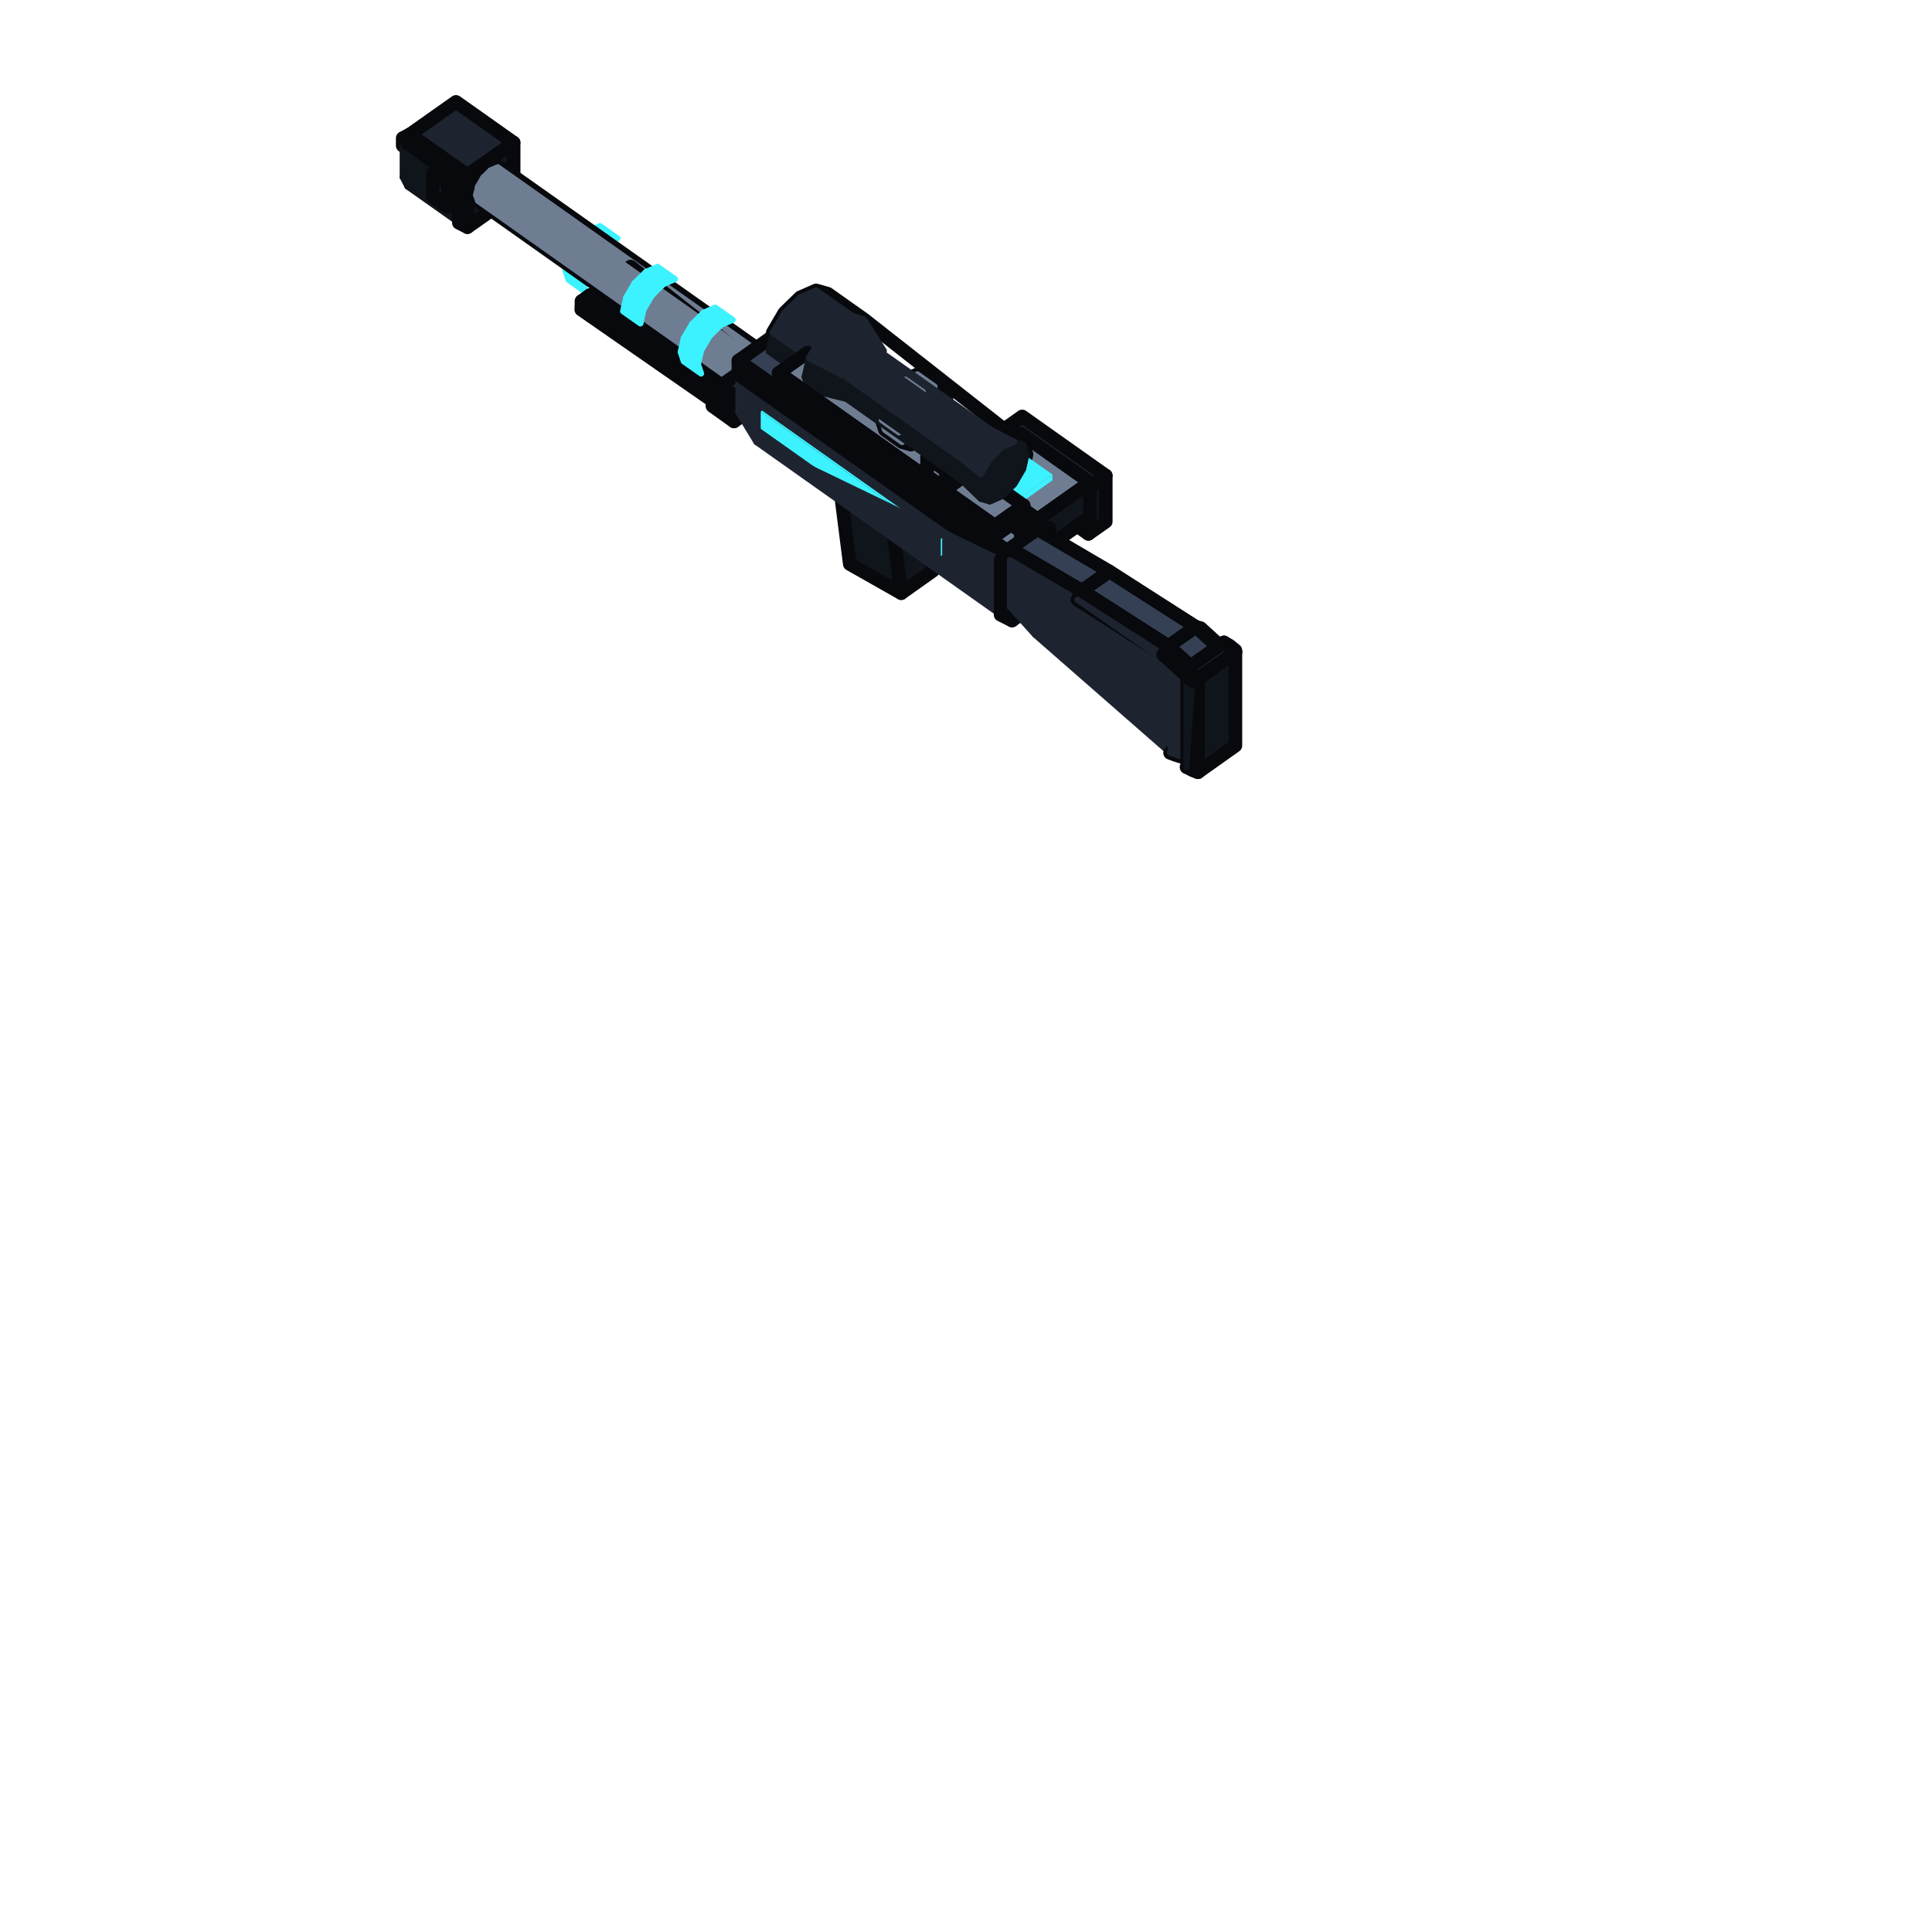
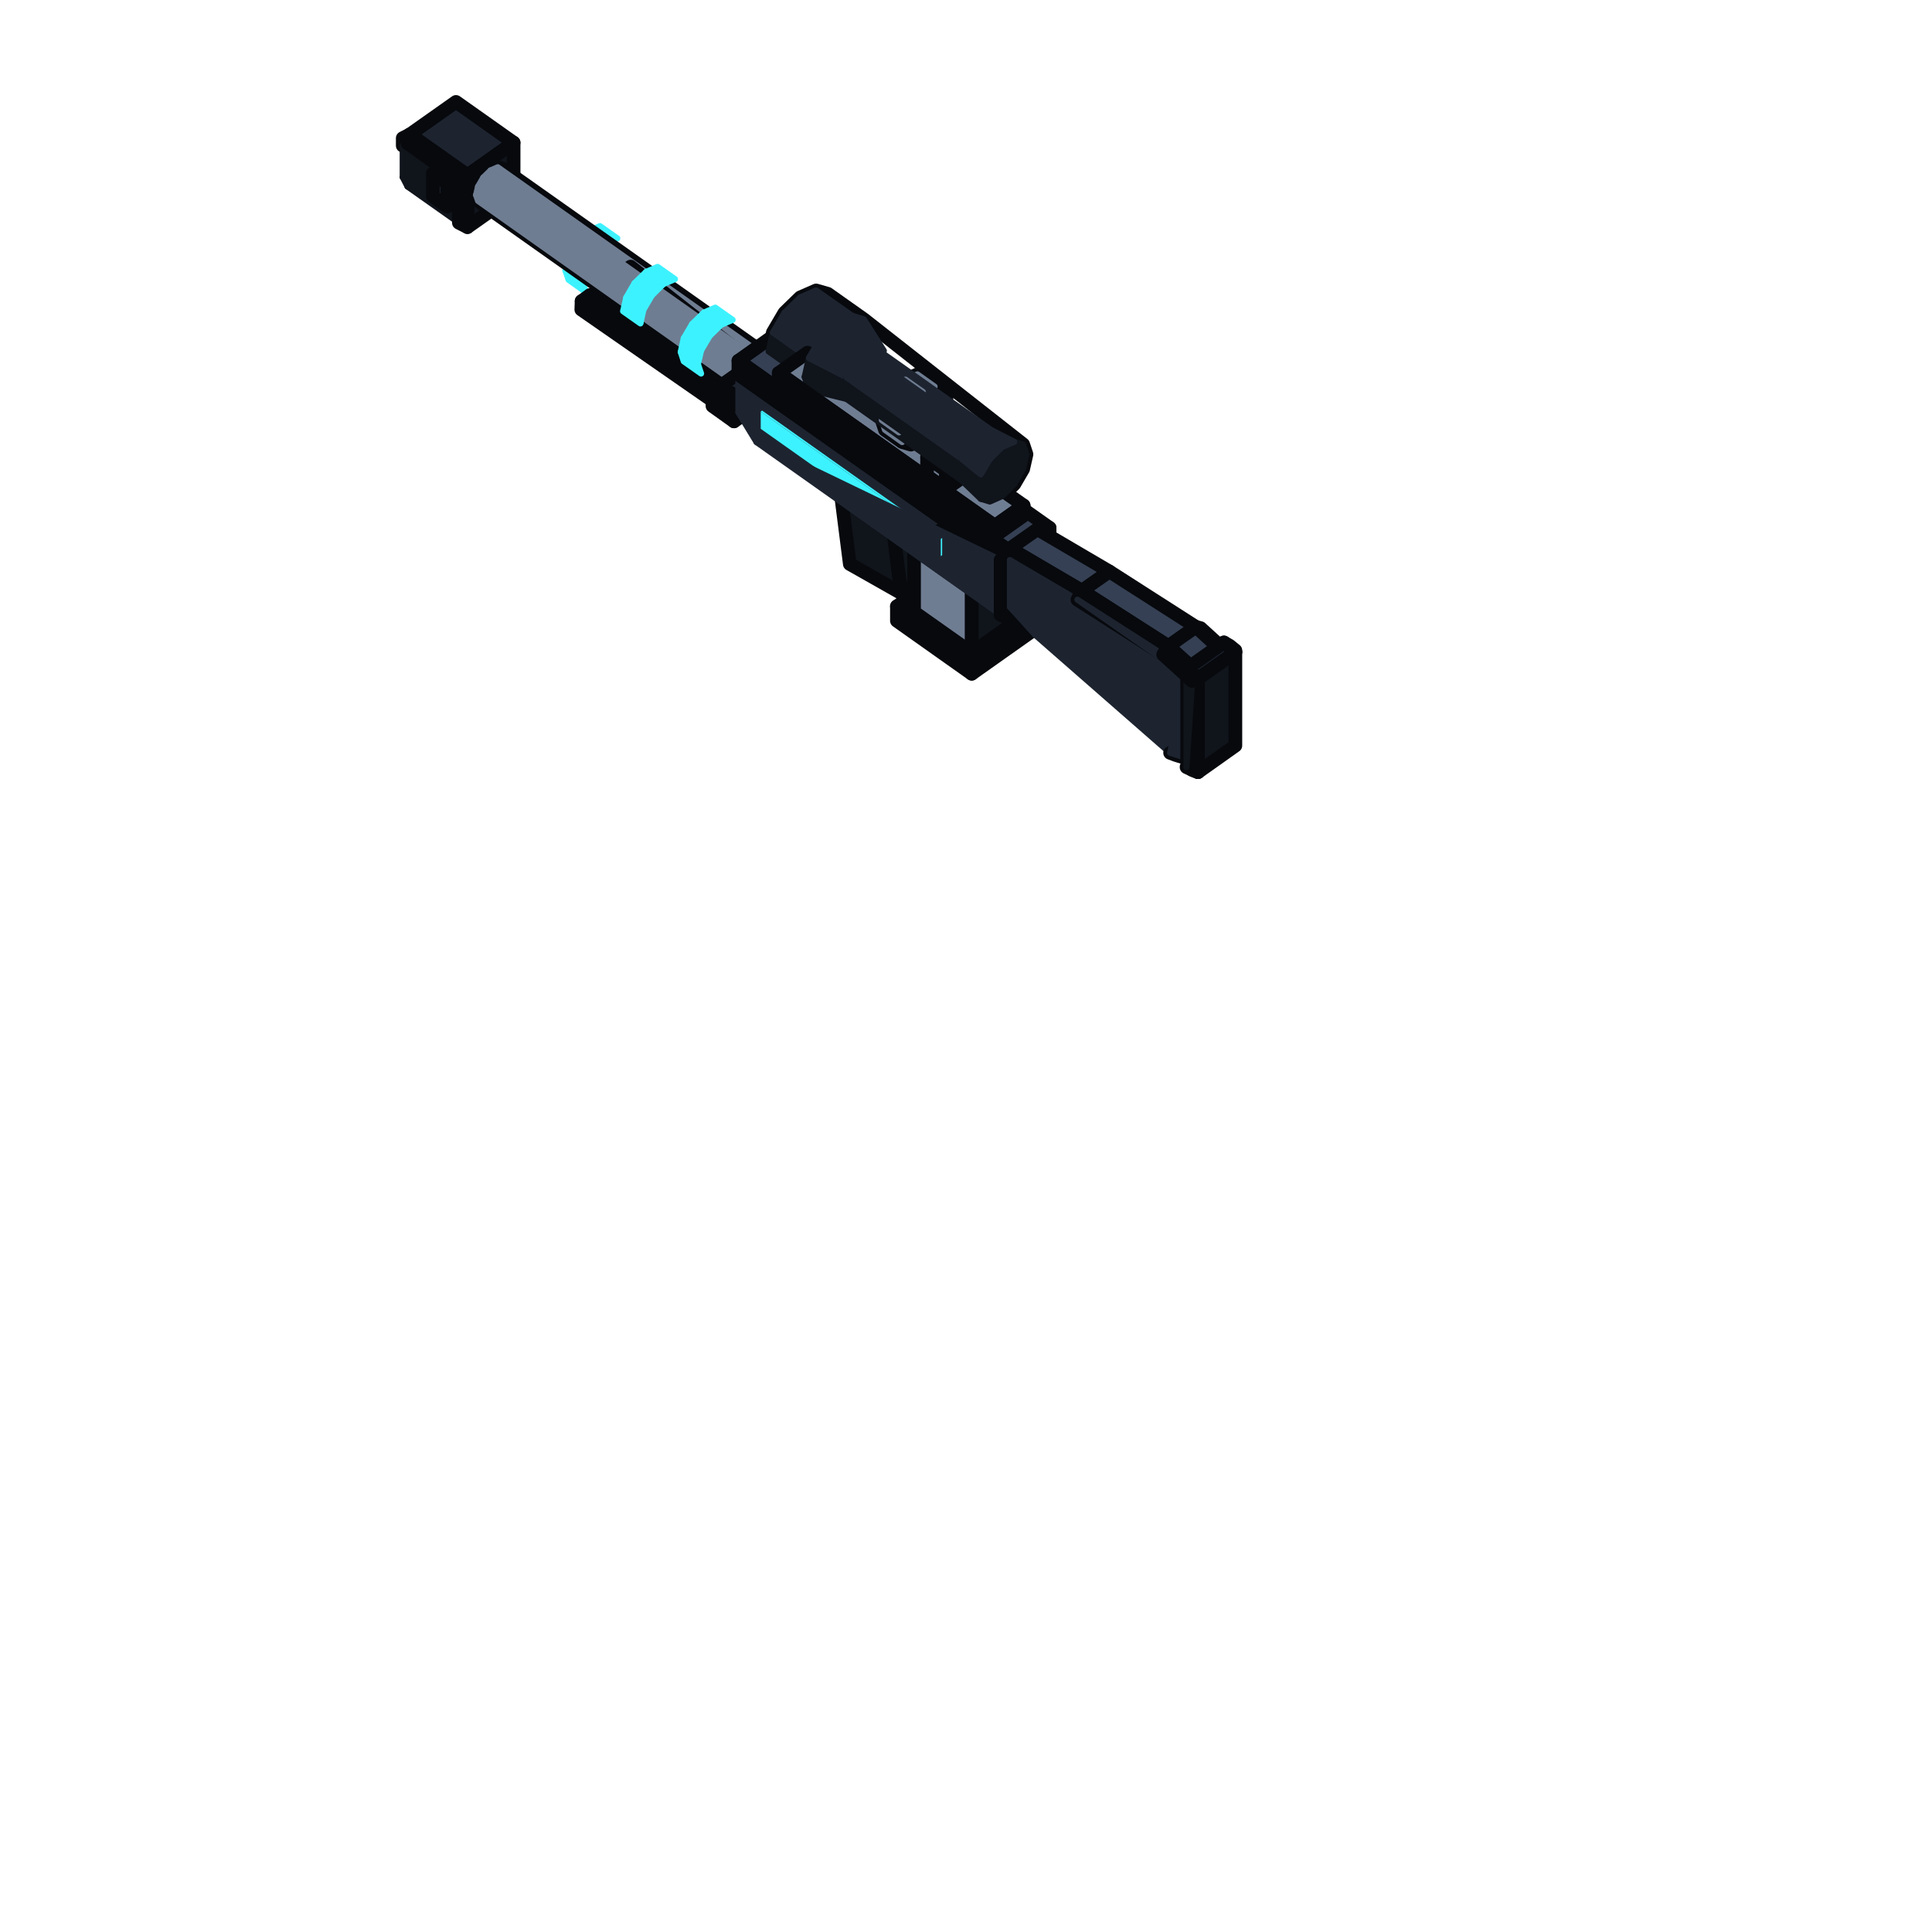
<svg xmlns="http://www.w3.org/2000/svg" viewBox="0 0 128 128" width="128" height="128" data-part-id="eq_rail_lance" data-type="equipment" data-direction="west">
  <g stroke="#07090d" stroke-width="0.9" stroke-linejoin="round">
    <path d="M26.68 11.74 L27.0 12.36 L30.4 11.9 Z" fill="#10141b" stroke="#10141b" stroke-width="0.4" />
    <path d="M29.63 13.69 L33.45 10.99 L33.45 9.46 L29.63 12.16 Z" fill="#10141b" />
    <path d="M26.68 9.65 L27.0 9.49 L27.15 8.91 L26.68 9.15 Z" fill="#10141b" />
    <path d="M33.45 9.46 L32.5 8.79 L28.68 11.49 L29.63 12.16 Z" fill="#354054" />
    <path d="M26.68 9.65 L26.68 11.74 L30.4 11.9 Z" fill="#10141b" stroke="#10141b" stroke-width="0.4" />
    <path d="M27.15 8.91 L30.97 11.61 L34.03 9.45 L30.21 6.75 Z" fill="#1d2430" />
    <path d="M27.0 12.36 L30.4 14.76 L30.4 11.9 Z" fill="#10141b" stroke="#10141b" stroke-width="0.4" />
    <path d="M30.97 11.61 L30.97 15.05 L34.03 12.89 L34.03 9.45 Z" fill="#10141b" />
    <path d="M30.4 11.9 L27.0 9.49 L26.68 9.65 Z" fill="#10141b" stroke="#10141b" stroke-width="0.4" />
    <path d="M28.68 13.01 L29.63 13.69 L29.63 12.16 L28.68 11.49 Z" fill="#1d2430" />
    <path d="M27.0 9.49 L30.4 11.9 L30.97 11.61 L27.15 8.91 Z" fill="#1d2430" />
    <path d="M30.4 11.9 L30.4 14.76 L30.97 15.05 L30.97 11.61 Z" fill="#10141b" />
    <path d="M40.14 16.12 L40.9 15.79 L39.75 14.98 L38.99 15.31 Z" fill="#3df2ff" stroke="#3df2ff" stroke-width="0.4" />
    <path d="M38.81 19.35 L38.61 18.73 L37.46 17.92 L37.67 18.54 Z" fill="#3df2ff" stroke="#3df2ff" stroke-width="0.4" />
    <path d="M39.37 16.87 L40.14 16.12 L38.99 15.31 L38.23 16.06 Z" fill="#3df2ff" stroke="#3df2ff" stroke-width="0.4" />
    <path d="M38.61 18.73 L38.81 17.82 L37.67 17.01 L37.46 17.92 Z" fill="#3df2ff" stroke="#3df2ff" stroke-width="0.4" />
    <path d="M38.81 17.82 L39.37 16.87 L38.23 16.06 L37.67 17.01 Z" fill="#3df2ff" stroke="#3df2ff" stroke-width="0.4" />
    <path d="M31.54 12.92 L31.67 12.36 L32.02 11.76 L32.5 11.29 L32.98 11.08 L33.33 11.19 L50.99 23.67 L51.11 24.06 L50.99 24.63 L50.64 25.23 L50.16 25.69 L49.68 25.9 L49.33 25.8 L31.67 13.31 Z" fill="none" />
    <path d="M50.16 23.78 L50.64 23.57 L32.98 11.08 L32.5 11.29 Z" fill="#6f7d92" stroke="#6f7d92" stroke-width="0.4" />
    <path d="M49.33 25.8 L49.2 25.41 L31.54 12.92 L31.67 13.31 Z" fill="#6f7d92" stroke="#6f7d92" stroke-width="0.4" />
    <path d="M41.17 18.61 L49.95 25.51 L49.97 24.95 L41.19 18.05 Z" fill="#6f7d92" />
    <path d="M50.56 24.56 L41.78 17.66 L41.19 18.05 L49.97 24.95 Z" fill="#6f7d92" />
    <path d="M49.68 24.25 L50.16 23.78 L32.5 11.29 L32.02 11.76 Z" fill="#6f7d92" stroke="#6f7d92" stroke-width="0.4" />
    <path d="M49.2 25.41 L49.33 24.84 L31.67 12.36 L31.54 12.92 Z" fill="#6f7d92" stroke="#6f7d92" stroke-width="0.4" />
    <path d="M49.33 24.84 L49.68 24.25 L32.02 11.76 L31.67 12.36 Z" fill="#6f7d92" stroke="#6f7d92" stroke-width="0.4" />
    <path d="M43.95 18.82 L44.72 18.49 L43.57 17.68 L42.81 18.01 Z" fill="#3df2ff" stroke="#3df2ff" stroke-width="0.4" />
    <path d="M42.63 22.05 L42.43 21.43 L41.28 20.62 L41.49 21.24 Z" fill="#3df2ff" stroke="#3df2ff" stroke-width="0.4" />
    <path d="M48.44 26.03 L39.09 19.54 L38.53 19.95 L47.89 26.45 Z" fill="#6f7d92" />
    <path d="M38.51 20.51 L47.87 27.01 L47.89 26.45 L38.53 19.95 Z" fill="#6f7d92" />
    <path d="M43.19 19.57 L43.95 18.82 L42.81 18.01 L42.04 18.76 Z" fill="#3df2ff" stroke="#3df2ff" stroke-width="0.4" />
    <path d="M42.43 21.43 L42.63 20.52 L41.49 19.71 L41.28 20.62 Z" fill="#3df2ff" stroke="#3df2ff" stroke-width="0.4" />
    <path d="M42.63 20.52 L43.19 19.57 L42.04 18.76 L41.49 19.71 Z" fill="#3df2ff" stroke="#3df2ff" stroke-width="0.4" />
    <path d="M49.95 25.51 L50.54 25.12 L50.56 24.56 L49.97 24.95 Z" fill="#10141b" />
    <path d="M47.77 21.52 L48.54 21.19 L47.39 20.38 L46.63 20.71 Z" fill="#3df2ff" stroke="#3df2ff" stroke-width="0.4" />
    <path d="M46.45 24.75 L46.24 24.13 L45.1 23.32 L45.3 23.94 Z" fill="#3df2ff" stroke="#3df2ff" stroke-width="0.4" />
    <path d="M51.69 24.8 L50.25 23.79 L47.2 25.95 L48.63 26.96 Z" fill="#1d2430" />
    <path d="M47.87 27.01 L48.42 26.59 L48.44 26.03 L47.89 26.45 Z" fill="#10141b" />
    <path d="M48.63 27.92 L51.69 25.76 L51.69 24.8 L48.63 26.96 Z" fill="#10141b" />
    <path d="M47.01 22.27 L47.77 21.52 L46.63 20.71 L45.86 21.46 Z" fill="#3df2ff" stroke="#3df2ff" stroke-width="0.4" />
    <path d="M46.24 24.13 L46.45 23.22 L45.3 22.41 L45.1 23.32 Z" fill="#3df2ff" stroke="#3df2ff" stroke-width="0.4" />
    <path d="M46.45 23.22 L47.01 22.27 L45.86 21.46 L45.3 22.41 Z" fill="#3df2ff" stroke="#3df2ff" stroke-width="0.4" />
    <path d="M47.2 26.9 L48.63 27.92 L48.63 26.96 L47.2 25.95 Z" fill="#10141b" />
    <path d="M49.33 25.8 L49.68 25.9 L50.16 25.69 L50.64 25.23 L50.99 24.63 L51.11 24.06 L50.99 23.67 L50.64 23.57 L50.16 23.78 L49.68 24.25 L49.33 24.84 L49.2 25.41 Z" fill="#10141b" stroke="#10141b" stroke-width="0.4" />
    <path d="M56.3 37.37 L59.71 39.3 L59.1 34.52 L55.69 32.59 Z" fill="#10141b" />
    <path d="M53.64 26.12 L65.58 34.56 L65.58 33.41 L53.64 24.97 Z" fill="#3df2ff" stroke="none" />
    <path d="M61.2 33.03 L57.79 31.11 L55.69 32.59 L59.1 34.52 Z" fill="#1d2430" />
    <path d="M59.71 39.3 L61.81 37.81 L61.2 33.03 L59.1 34.52 Z" fill="#10141b" />
    <path d="M65.67 33.34 L53.74 24.91 L53.64 24.97 L65.58 33.41 Z" fill="#3df2ff" stroke="none" />
-     <path d="M66.58 31.46 L72.11 35.37 L72.11 32.32 L66.58 28.4 Z" fill="#10141b" />
    <path d="M48.92 27.32 L50.12 29.29 L66.29 37.1 Z" fill="#1d2430" stroke="#1d2430" stroke-width="0.4" />
+     <path d="M68.58 40.71 L63.62 37.2 L59.42 40.17 L64.38 43.68 Z" fill="#1d2430" />
    <path d="M66.29 37.1 L48.92 24.82 L48.92 27.32 Z" fill="#1d2430" stroke="#1d2430" stroke-width="0.4" />
-     <path d="M73.26 31.51 L67.72 27.59 L66.58 28.4 L72.11 32.32 Z" fill="#1d2430" />
    <path d="M50.4 28.41 L62.33 36.85 L62.33 35.71 L50.4 27.27 Z" fill="#3df2ff" stroke="none" />
+     <path d="M66.96 39.66 L62.95 36.82 L61.04 38.17 L65.05 41.01 Z" fill="#3df2ff" stroke="none" />
    <path d="M62.42 35.64 L50.49 27.2 L50.4 27.27 L62.33 35.71 Z" fill="#3df2ff" stroke="none" />
-     <path d="M72.11 35.37 L73.26 34.56 L73.26 31.51 L72.11 32.32 Z" fill="#10141b" />
+     <path d="M59.42 41.13 L64.38 44.64 L64.38 43.68 L59.42 40.17 Z" fill="#10141b" />
    <path d="M55.98 27.68 L57.7 26.47 L57.7 25.23 L55.98 26.44 Z" fill="#10141b" />
    <path d="M57.7 25.23 L56.46 24.35 L54.74 25.56 L55.98 26.44 Z" fill="#6f7d92" />
+     <path d="M64.38 44.64 L68.58 41.67 L68.58 40.71 L64.38 43.68 Z" fill="#10141b" />
    <path d="M54.74 26.81 L55.98 27.68 L55.98 26.44 L54.74 25.56 Z" fill="#6f7d92" />
-     <path d="M72.21 31.96 L67.63 28.72 L63.05 31.96 L67.63 35.2 Z" fill="#6f7d92" />
+     <path d="M61.04 38.55 L65.05 41.39 L65.05 41.01 L61.04 38.17 Z" fill="#3df2ff" stroke="none" />
    <path d="M50.92 23.28 L51.2 22.03 L51.97 20.72 L53.02 19.7 L54.07 19.24 L54.84 19.46 L57.23 21.15 L67.79 29.44 L68.01 30.1 L67.79 31.07 L67.2 32.08 L66.39 32.87 L65.58 33.23 L64.98 33.05 L53.59 25.82 L51.2 24.13 Z" fill="none" />
    <path d="M55.41 21.39 L56.46 20.92 L54.07 19.24 L53.02 19.7 Z" fill="#1d2430" stroke="#1d2430" stroke-width="0.4" />
    <path d="M53.59 25.82 L53.31 24.97 L50.92 23.28 L51.2 24.13 Z" fill="#10141b" stroke="#10141b" stroke-width="0.4" />
-     <path d="M69.73 31.44 L67.82 30.09 L65.34 31.85 L67.25 33.2 Z" fill="#3df2ff" stroke="none" />
    <path d="M48.92 23.9 L67.05 36.72 L69.54 34.97 L51.4 22.14 Z" fill="#354054" />
    <path d="M58.03 23.09 L58.56 23.24 L57.23 21.15 L56.46 20.92 Z" fill="#1d2430" stroke="#1d2430" stroke-width="0.4" />
    <path d="M56.6 26.58 L56.08 26.43 L53.59 25.82 L54.36 26.05 Z" fill="#10141b" stroke="#10141b" stroke-width="0.4" />
-     <path d="M67.63 37.49 L72.21 34.25 L72.21 31.96 L67.63 35.2 Z" fill="#10141b" />
-     <path d="M63.05 34.25 L67.63 37.49 L67.63 35.2 L63.05 31.96 Z" fill="#6f7d92" />
-     <path d="M67.25 33.58 L69.73 31.82 L69.73 31.44 L67.25 33.2 Z" fill="#3df2ff" stroke="none" />
+     <path d="M60.56 40.55 L64.38 43.25 L64.38 39.05 L60.56 36.35 Z" fill="#6f7d92" />
+     <path d="M65.05 41.39 L66.96 40.04 L66.96 39.66 L65.05 41.01 Z" fill="#3df2ff" stroke="none" />
    <path d="M53.31 24.97 L53.59 23.72 L51.2 22.03 L50.92 23.28 Z" fill="#10141b" stroke="#10141b" stroke-width="0.4" />
    <path d="M54.36 22.41 L55.41 21.39 L53.02 19.7 L51.97 20.72 Z" fill="#1d2430" stroke="#1d2430" stroke-width="0.4" />
+     <path d="M64.38 43.25 L67.44 41.09 L67.44 36.89 L64.38 39.05 Z" fill="#10141b" />
    <path d="M65.58 34.56 L65.67 34.49 L65.67 33.34 L65.58 33.41 Z" fill="#3df2ff" stroke="none" />
-     <path d="M65.34 32.23 L67.25 33.58 L67.25 33.2 L65.34 31.85 Z" fill="#3df2ff" stroke="none" />
+     <path d="M67.44 36.89 L63.62 34.19 L60.56 36.35 L64.38 39.05 Z" fill="#6f7d92" />
    <path d="M53.59 23.72 L54.36 22.41 L51.97 20.72 L51.2 22.03 Z" fill="#1d2430" stroke="#1d2430" stroke-width="0.4" />
    <path d="M67.82 33.49 L53.5 23.36 L51.59 24.71 L65.91 34.84 Z" fill="#6f7d92" />
    <path d="M48.92 24.82 L66.29 37.1 L67.05 36.72 L48.92 23.9 Z" fill="#354054" />
    <path d="M57.32 23.4 L58.03 23.09 L56.46 20.92 L55.41 21.39 Z" fill="#1d2430" stroke="#1d2430" stroke-width="0.4" />
    <path d="M56.08 26.43 L55.89 25.85 L53.31 24.97 L53.59 25.82 Z" fill="#10141b" stroke="#10141b" stroke-width="0.4" />
    <path d="M51.59 25.38 L65.91 35.51 L65.91 34.84 L51.59 24.71 Z" fill="#6f7d92" />
    <path d="M50.12 29.29 L66.29 40.73 L66.29 37.1 Z" fill="#1d2430" stroke="#1d2430" stroke-width="0.4" />
    <path d="M55.89 25.85 L56.08 25.0 L53.59 23.72 L53.31 24.97 Z" fill="#10141b" stroke="#10141b" stroke-width="0.4" />
    <path d="M56.6 24.1 L57.32 23.4 L55.41 21.39 L54.36 22.41 Z" fill="#1d2430" stroke="#1d2430" stroke-width="0.4" />
    <path d="M56.08 25.0 L56.6 24.1 L54.36 22.41 L53.59 23.72 Z" fill="#1d2430" stroke="#1d2430" stroke-width="0.4" />
    <path d="M62.33 36.85 L62.42 36.78 L62.42 35.64 L62.33 35.71 Z" fill="#3df2ff" stroke="none" />
    <path d="M64.38 29.95 L63.14 29.07 L61.42 30.29 L62.66 31.17 Z" fill="#6f7d92" />
    <path d="M62.66 32.41 L64.38 31.19 L64.38 29.95 L62.66 31.17 Z" fill="#10141b" />
    <path d="M58.42 27.84 L58.63 26.9 L59.2 25.92 L59.99 25.15 L60.78 24.8 L61.35 24.97 L62.5 25.78 L62.71 26.42 L62.5 27.36 L61.92 28.34 L61.14 29.11 L60.35 29.46 L59.77 29.29 L58.63 28.48 Z" fill="none" />
    <path d="M61.14 25.96 L61.92 25.61 L60.78 24.8 L59.99 25.15 Z" fill="#6f7d92" stroke="#6f7d92" stroke-width="0.4" />
    <path d="M59.77 29.29 L59.56 28.65 L58.42 27.84 L58.63 28.48 Z" fill="#6f7d92" stroke="#6f7d92" stroke-width="0.4" />
    <path d="M61.42 31.53 L62.66 32.41 L62.66 31.17 L61.42 30.29 Z" fill="#6f7d92" />
    <path d="M64.95 28.8 L65.67 28.49 L58.03 23.09 L57.32 23.4 Z" fill="#1d2430" stroke="#1d2430" stroke-width="0.4" />
    <path d="M63.71 31.83 L63.52 31.25 L55.89 25.85 L56.08 26.43 Z" fill="#10141b" stroke="#10141b" stroke-width="0.4" />
    <path d="M59.56 28.65 L59.77 27.71 L58.63 26.9 L58.42 27.84 Z" fill="#6f7d92" stroke="#6f7d92" stroke-width="0.4" />
    <path d="M60.35 26.73 L61.14 25.96 L59.99 25.15 L59.2 25.92 Z" fill="#6f7d92" stroke="#6f7d92" stroke-width="0.4" />
    <path d="M59.77 27.71 L60.35 26.73 L59.2 25.92 L58.63 26.9 Z" fill="#6f7d92" stroke="#6f7d92" stroke-width="0.4" />
    <path d="M63.52 31.25 L63.71 30.4 L56.08 25.0 L55.89 25.85 Z" fill="#10141b" stroke="#10141b" stroke-width="0.4" />
    <path d="M64.24 29.5 L64.95 28.8 L57.32 23.4 L56.6 24.1 Z" fill="#1d2430" stroke="#1d2430" stroke-width="0.4" />
    <path d="M67.05 36.72 L67.05 41.11 L69.54 39.36 L69.54 34.97 Z" fill="#10141b" />
    <path d="M63.71 30.4 L64.24 29.5 L56.6 24.1 L56.08 25.0 Z" fill="#1d2430" stroke="#1d2430" stroke-width="0.4" />
    <path d="M65.91 35.51 L67.82 34.16 L67.82 33.49 L65.91 34.84 Z" fill="#10141b" />
    <path d="M66.29 37.1 L66.29 40.73 L67.05 41.11 L67.05 36.72 Z" fill="#1d2430" />
    <path d="M64.98 33.05 L65.58 33.23 L66.39 32.87 L67.2 32.08 L67.79 31.07 L68.01 30.1 L67.79 29.44 L67.2 29.27 L66.39 29.62 L65.58 30.42 L64.98 31.43 L64.76 32.4 Z" fill="#10141b" stroke="#10141b" stroke-width="0.4" />
    <path d="M66.39 29.62 L67.2 29.27 L65.67 28.49 L64.95 28.8 Z" fill="#1d2430" stroke="#1d2430" stroke-width="0.4" />
    <path d="M64.98 33.05 L64.76 32.4 L63.52 31.25 L63.71 31.83 Z" fill="#10141b" stroke="#10141b" stroke-width="0.4" />
    <path d="M66.91 36.34 L71.68 39.14 L73.5 37.86 L68.73 35.06 Z" fill="#354054" />
    <path d="M64.76 32.4 L64.98 31.43 L63.71 30.4 L63.52 31.25 Z" fill="#10141b" stroke="#10141b" stroke-width="0.4" />
    <path d="M65.58 30.42 L66.39 29.62 L64.95 28.8 L64.24 29.5 Z" fill="#1d2430" stroke="#1d2430" stroke-width="0.4" />
    <path d="M64.98 31.43 L65.58 30.42 L64.24 29.5 L63.71 30.4 Z" fill="#1d2430" stroke="#1d2430" stroke-width="0.4" />
    <path d="M66.91 40.21 L68.58 42.06 L78.65 44.81 Z" fill="#1d2430" stroke="#1d2430" stroke-width="0.4" />
    <path d="M66.91 37.11 L71.38 39.73 L71.68 39.14 L66.91 36.34 Z" fill="#354054" />
    <path d="M66.91 37.11 L66.91 40.21 L78.65 44.81 Z" fill="#1d2430" stroke="#1d2430" stroke-width="0.4" />
    <path d="M68.58 42.06 L77.52 49.88 L78.65 44.81 Z" fill="#1d2430" stroke="#1d2430" stroke-width="0.4" />
    <path d="M71.38 39.73 L66.91 37.11 L78.65 44.81 Z" fill="#1d2430" stroke="#1d2430" stroke-width="0.4" />
    <path d="M78.65 50.23 L77.52 49.88 L77.89 50.02 L79.32 50.46 Z" fill="#1d2430" />
    <path d="M78.99 51.01 L78.61 50.83 L78.61 50.81 L79.37 51.16 Z" fill="#10141b" />
    <path d="M71.68 39.14 L77.41 42.81 L79.23 41.53 L73.5 37.86 Z" fill="#354054" />
    <path d="M71.38 39.73 L77.06 43.37 L77.41 42.81 L71.68 39.14 Z" fill="#354054" />
    <path d="M77.52 49.88 L78.65 50.23 L78.65 44.81 Z" fill="#1d2430" stroke="#1d2430" stroke-width="0.4" />
    <path d="M79.32 44.54 L79.32 50.46 L81.13 49.18 L81.13 43.26 Z" fill="#10141b" />
    <path d="M79.37 44.95 L79.37 51.16 L81.85 49.4 L81.85 43.2 Z" fill="#10141b" />
    <path d="M78.61 50.83 L78.99 51.01 L78.99 45.12 Z" fill="#10141b" stroke="#10141b" stroke-width="0.4" />
    <path d="M78.65 44.81 L77.06 43.37 L71.38 39.73 Z" fill="#1d2430" stroke="#1d2430" stroke-width="0.4" />
    <path d="M79.23 41.53 L81.13 43.26 L81.13 43.06 L79.54 41.61 Z" fill="#354054" />
    <path d="M78.65 44.81 L78.65 50.23 L79.32 50.46 L79.32 44.54 Z" fill="#1d2430" />
    <path d="M78.99 45.12 L78.99 51.01 L79.37 51.16 L79.37 44.95 Z" fill="#10141b" />
    <path d="M81.09 42.56 L81.85 43.2 L81.85 43.09 L81.47 42.78 Z" fill="#1d2430" />
    <path d="M77.41 42.81 L79.32 44.54 L81.13 43.26 L79.23 41.53 Z" fill="#354054" />
    <path d="M78.99 45.12 L78.61 44.8 L78.61 50.83 Z" fill="#10141b" stroke="#10141b" stroke-width="0.4" />
    <path d="M77.06 43.37 L78.65 44.81 L79.32 44.54 L77.41 42.81 Z" fill="#354054" />
    <path d="M78.61 44.32 L79.37 44.95 L81.85 43.2 L81.09 42.56 Z" fill="#1d2430" />
    <path d="M78.61 44.8 L78.99 45.12 L79.37 44.95 L78.61 44.32 Z" fill="#1d2430" />
  </g>
</svg>
